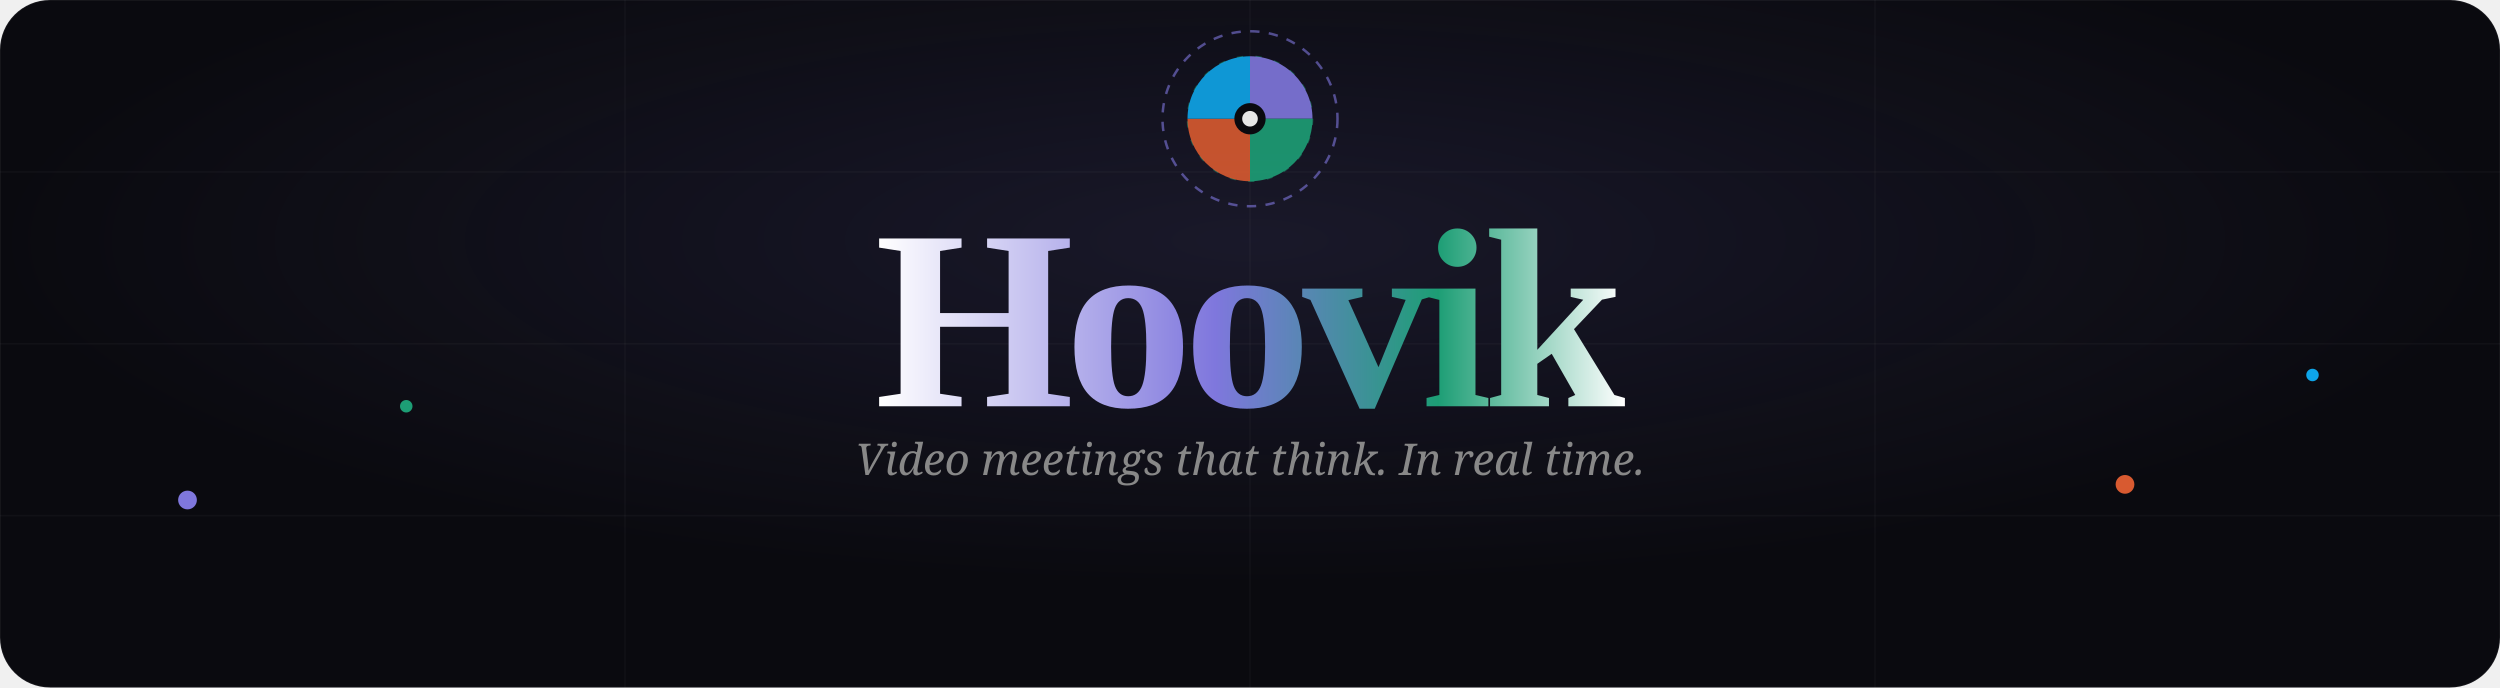
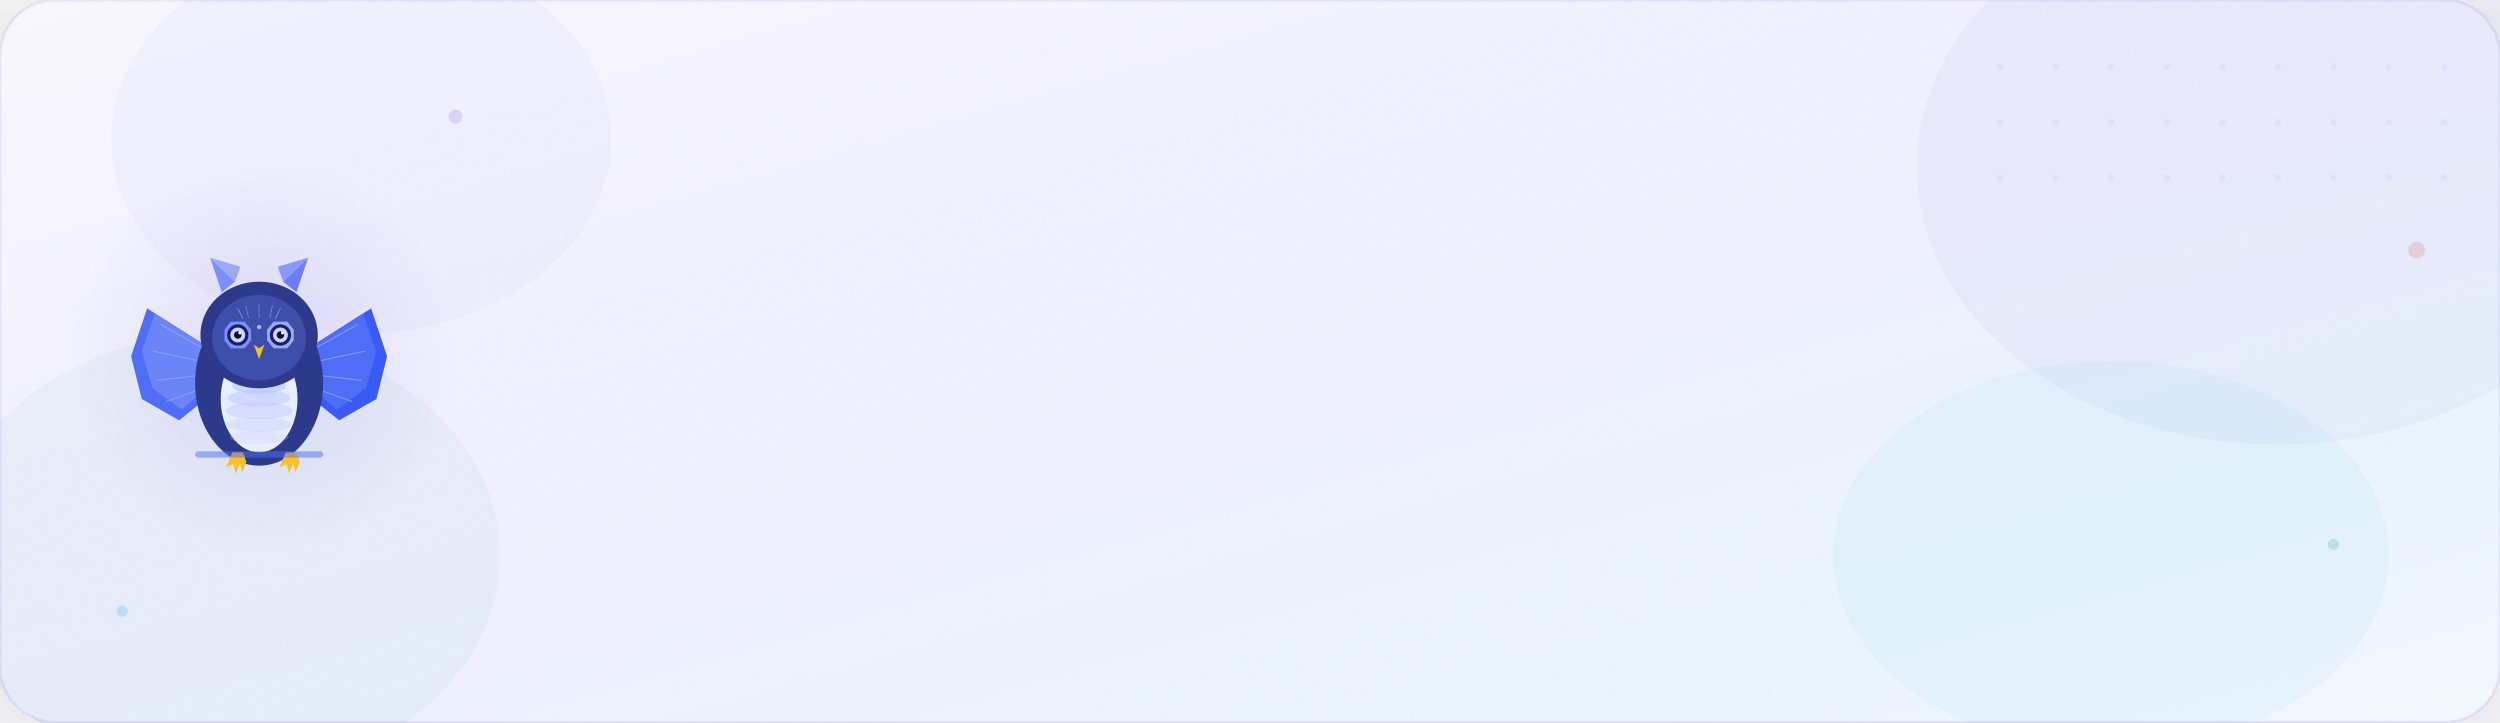
- <svg xmlns="http://www.w3.org/2000/svg" width="800" height="220" viewBox="0 0 800 220">
+ <svg xmlns="http://www.w3.org/2000/svg" width="900" height="260" viewBox="0 0 900 260">
  <defs>
-     <radialGradient id="glow" cx="50%" cy="35%" r="50%">
-       <stop offset="0%" stop-color="#7F77DD" stop-opacity="0.13" />
+     <linearGradient id="bg" x1="0%" y1="0%" x2="100%" y2="100%">
+       <stop offset="0%" stop-color="#f8f7ff" />
+       <stop offset="40%" stop-color="#f0effe" />
+       <stop offset="80%" stop-color="#eaf4fb" />
+       <stop offset="100%" stop-color="#f3f8ff" />
+     </linearGradient>
+     <radialGradient id="owlGlow" cx="50%" cy="50%" r="50%">
+       <stop offset="0%" stop-color="#7F77DD" stop-opacity="0.18" />
      <stop offset="100%" stop-color="#7F77DD" stop-opacity="0" />
    </radialGradient>
+     <linearGradient id="titleGrad" x1="0%" y1="0%" x2="100%" y2="0%">
+       <stop offset="0%" stop-color="#2d2060">
+         <animate attributeName="stop-color" values="#2d2060;#4a3ab8;#2d2060" dur="6s" repeatCount="indefinite" />
+       </stop>
+       <stop offset="50%" stop-color="#7F77DD">
+         <animate attributeName="stop-color" values="#7F77DD;#a89ef5;#7F77DD" dur="6s" repeatCount="indefinite" />
+       </stop>
+       <stop offset="100%" stop-color="#1D9E75">
+         <animate attributeName="stop-color" values="#1D9E75;#2dcc97;#1D9E75" dur="6s" repeatCount="indefinite" />
+       </stop>
+     </linearGradient>
    <linearGradient id="p1g" x1="0%" y1="0%" x2="100%" y2="0%">
-       <stop offset="0%" stop-color="#7F77DD" stop-opacity="0.25" />
-       <stop offset="100%" stop-color="#534AB7" stop-opacity="0.08" />
+       <stop offset="0%" stop-color="#7F77DD" stop-opacity="0.15" />
+       <stop offset="100%" stop-color="#534AB7" stop-opacity="0.04" />
    </linearGradient>
    <linearGradient id="p2g" x1="0%" y1="0%" x2="100%" y2="0%">
-       <stop offset="0%" stop-color="#1D9E75" stop-opacity="0.25" />
-       <stop offset="100%" stop-color="#0F6E56" stop-opacity="0.08" />
+       <stop offset="0%" stop-color="#1D9E75" stop-opacity="0.15" />
+       <stop offset="100%" stop-color="#0F6E56" stop-opacity="0.04" />
    </linearGradient>
    <linearGradient id="p3g" x1="0%" y1="0%" x2="100%" y2="0%">
-       <stop offset="0%" stop-color="#0EA5E9" stop-opacity="0.25" />
-       <stop offset="100%" stop-color="#0284C7" stop-opacity="0.08" />
+       <stop offset="0%" stop-color="#0EA5E9" stop-opacity="0.15" />
+       <stop offset="100%" stop-color="#0284C7" stop-opacity="0.04" />
    </linearGradient>
    <linearGradient id="p4g" x1="0%" y1="0%" x2="100%" y2="0%">
-       <stop offset="0%" stop-color="#D85A30" stop-opacity="0.25" />
-       <stop offset="100%" stop-color="#993C1D" stop-opacity="0.08" />
+       <stop offset="0%" stop-color="#D85A30" stop-opacity="0.15" />
+       <stop offset="100%" stop-color="#993C1D" stop-opacity="0.04" />
    </linearGradient>
+     <filter id="grain" x="0%" y="0%" width="100%" height="100%">
+       <feTurbulence type="fractalNoise" baseFrequency="0.65" numOctaves="3" stitchTiles="stitch" result="noiseOut" />
+       <feColorMatrix type="saturate" values="0" in="noiseOut" result="grayNoise" />
+       <feBlend in="SourceGraphic" in2="grayNoise" mode="overlay" result="blended" />
+       <feComposite in="blended" in2="SourceGraphic" operator="in" />
+     </filter>
+     <filter id="shadow" x="-3%" y="-3%" width="106%" height="112%">
+       <feDropShadow dx="0" dy="4" stdDeviation="12" flood-color="#7F77DD" flood-opacity="0.10" />
+     </filter>
+     <clipPath id="cardClip">
+       <rect width="900" height="260" rx="20" />
+     </clipPath>
  </defs>
-   <rect width="800" height="220" rx="16" fill="#0a0a0f" />
-   <rect width="800" height="220" rx="16" fill="url(#glow)" />
-   <line x1="0" y1="55" x2="800" y2="55" stroke="#ffffff" stroke-opacity="0.03" stroke-width="0.5" />
-   <line x1="0" y1="110" x2="800" y2="110" stroke="#ffffff" stroke-opacity="0.03" stroke-width="0.5" />
-   <line x1="0" y1="165" x2="800" y2="165" stroke="#ffffff" stroke-opacity="0.03" stroke-width="0.5" />
-   <line x1="200" y1="0" x2="200" y2="220" stroke="#ffffff" stroke-opacity="0.03" stroke-width="0.5" />
-   <line x1="400" y1="0" x2="400" y2="220" stroke="#ffffff" stroke-opacity="0.03" stroke-width="0.5" />
-   <line x1="600" y1="0" x2="600" y2="220" stroke="#ffffff" stroke-opacity="0.03" stroke-width="0.5" />
-   <circle cx="60" cy="160" r="3" fill="#7F77DD">
-     <animate attributeName="cy" values="160;144;160" dur="5s" begin="0.5s" repeatCount="indefinite" />
-     <animate attributeName="opacity" values="0.5;0.15;0.5" dur="5s" begin="0.5s" repeatCount="indefinite" />
-   </circle>
-   <circle cx="130" cy="130" r="2" fill="#1D9E75">
-     <animate attributeName="cy" values="130;110;130" dur="6s" begin="1s" repeatCount="indefinite" />
-     <animate attributeName="opacity" values="0.4;0.1;0.4" dur="6s" begin="1s" repeatCount="indefinite" />
-   </circle>
-   <circle cx="680" cy="155" r="3" fill="#D85A30">
-     <animate attributeName="cy" values="155;141;155" dur="4.5s" begin="0.2s" repeatCount="indefinite" />
-     <animate attributeName="opacity" values="0.45;0.15;0.45" dur="4.5s" begin="0.2s" repeatCount="indefinite" />
-   </circle>
-   <circle cx="740" cy="120" r="2" fill="#0EA5E9">
-     <animate attributeName="cy" values="120;100;120" dur="7s" begin="1.5s" repeatCount="indefinite" />
-     <animate attributeName="opacity" values="0.35;0.1;0.35" dur="7s" begin="1.5s" repeatCount="indefinite" />
-   </circle>
-   <g transform="translate(370, 8)">
-     <circle cx="30" cy="30" r="28" fill="none" stroke="#7F77DD" stroke-width="0.8" stroke-dasharray="3 3" stroke-opacity="0.6">
-       <animateTransform attributeName="transform" type="rotate" from="0 30 30" to="360 30 30" dur="8s" repeatCount="indefinite" />
-     </circle>
-     <circle cx="30" cy="30" r="20" fill="none" stroke="#1D9E75" stroke-width="0.5" stroke-dasharray="2 4" stroke-opacity="0.5">
-       <animateTransform attributeName="transform" type="rotate" from="360 30 30" to="0 30 30" dur="12s" repeatCount="indefinite" />
-     </circle>
-     <path d="M30 10 A20 20 0 0 1 50 30 L30 30 Z" fill="#7F77DD" opacity="0.9" />
-     <path d="M50 30 A20 20 0 0 1 30 50 L30 30 Z" fill="#1D9E75" opacity="0.9" />
-     <path d="M30 50 A20 20 0 0 1 10 30 L30 30 Z" fill="#D85A30" opacity="0.9" />
-     <path d="M10 30 A20 20 0 0 1 30 10 L30 30 Z" fill="#0EA5E9" opacity="0.9" />
-     <circle cx="30" cy="30" r="5" fill="#0a0a0f" />
-     <circle cx="30" cy="30" r="2.5" fill="#ffffff" opacity="0.9" />
+   <g filter="url(#shadow)">
+     <rect width="900" height="260" rx="20" fill="url(#bg)" />
  </g>
-   <defs>
-     <linearGradient id="tg" x1="0%" y1="0%" x2="100%" y2="0%">
-       <stop offset="0%" stop-color="#ffffff">
-         <animate attributeName="stop-color" values="#ffffff;#c4bfff;#ffffff" dur="5s" repeatCount="indefinite" />
-       </stop>
-       <stop offset="45%" stop-color="#7F77DD">
-         <animate attributeName="stop-color" values="#7F77DD;#a89ef5;#7F77DD" dur="5s" repeatCount="indefinite" />
-       </stop>
-       <stop offset="75%" stop-color="#1D9E75">
-         <animate attributeName="stop-color" values="#1D9E75;#2dcc97;#1D9E75" dur="5s" repeatCount="indefinite" />
-       </stop>
-       <stop offset="100%" stop-color="#ffffff">
-         <animate attributeName="stop-color" values="#ffffff;#e0deff;#ffffff" dur="5s" repeatCount="indefinite" />
-       </stop>
-     </linearGradient>
-   </defs>
-   <text x="400" y="130" text-anchor="middle" font-family="Georgia, 'Times New Roman', serif" font-size="82" font-weight="800" letter-spacing="-3" fill="url(#tg)">Hoovik</text>
-   <text x="400" y="152" text-anchor="middle" font-family="Georgia, serif" font-size="14" fill="#888888" font-style="italic">
+   <rect width="900" height="260" rx="20" fill="url(#bg)" filter="url(#grain)" opacity="0.035" />
+   <ellipse cx="820" cy="60" rx="130" ry="100" fill="#7F77DD" opacity="0.06" />
+   <ellipse cx="760" cy="200" rx="100" ry="70" fill="#0EA5E9" opacity="0.05" />
+   <ellipse cx="80" cy="200" rx="100" ry="80" fill="#1D9E75" opacity="0.05" />
+   <ellipse cx="130" cy="50" rx="90" ry="70" fill="#7F77DD" opacity="0.05" />
+   <g opacity="0.08">
+     <circle cx="720" cy="24" r="1.2" fill="#7F77DD" />
+     <circle cx="740" cy="24" r="1.2" fill="#7F77DD" />
+     <circle cx="760" cy="24" r="1.2" fill="#7F77DD" />
+     <circle cx="780" cy="24" r="1.2" fill="#7F77DD" />
+     <circle cx="800" cy="24" r="1.2" fill="#7F77DD" />
+     <circle cx="820" cy="24" r="1.2" fill="#7F77DD" />
+     <circle cx="840" cy="24" r="1.2" fill="#7F77DD" />
+     <circle cx="860" cy="24" r="1.2" fill="#7F77DD" />
+     <circle cx="880" cy="24" r="1.2" fill="#7F77DD" />
+     <circle cx="720" cy="44" r="1.2" fill="#7F77DD" />
+     <circle cx="740" cy="44" r="1.2" fill="#7F77DD" />
+     <circle cx="760" cy="44" r="1.2" fill="#7F77DD" />
+     <circle cx="780" cy="44" r="1.2" fill="#7F77DD" />
+     <circle cx="800" cy="44" r="1.2" fill="#7F77DD" />
+     <circle cx="820" cy="44" r="1.2" fill="#7F77DD" />
+     <circle cx="840" cy="44" r="1.2" fill="#7F77DD" />
+     <circle cx="860" cy="44" r="1.2" fill="#7F77DD" />
+     <circle cx="880" cy="44" r="1.2" fill="#7F77DD" />
+     <circle cx="720" cy="64" r="1.2" fill="#7F77DD" />
+     <circle cx="740" cy="64" r="1.2" fill="#7F77DD" />
+     <circle cx="760" cy="64" r="1.2" fill="#7F77DD" />
+     <circle cx="780" cy="64" r="1.2" fill="#7F77DD" />
+     <circle cx="800" cy="64" r="1.2" fill="#7F77DD" />
+     <circle cx="820" cy="64" r="1.2" fill="#7F77DD" />
+     <circle cx="840" cy="64" r="1.2" fill="#7F77DD" />
+     <circle cx="860" cy="64" r="1.2" fill="#7F77DD" />
+     <circle cx="880" cy="64" r="1.2" fill="#7F77DD" />
+   </g>
+   <ellipse cx="95" cy="128" rx="70" ry="70" fill="url(#owlGlow)" />
+   <g transform="translate(28, 63) scale(0.192)">
+     <path d="M240 320 L130 250 L100 340 L120 420 L190 460 L240 420 Z" fill="#4f6ef7" />
+     <path d="M240 320 L145 260 L120 330 L140 400 L195 440 L240 400 Z" fill="#6b84f8" />
+     <line x1="235" y1="325" x2="155" y2="280" stroke="#a0b4ff" stroke-width="1.8" opacity=".7" />
+     <line x1="235" y1="350" x2="140" y2="330" stroke="#a0b4ff" stroke-width="1.8" opacity=".7" />
+     <line x1="235" y1="375" x2="148" y2="385" stroke="#a0b4ff" stroke-width="1.8" opacity=".7" />
+     <line x1="235" y1="400" x2="165" y2="425" stroke="#a0b4ff" stroke-width="1.8" opacity=".7" />
+     <path d="M440 320 L550 250 L580 340 L560 420 L490 460 L440 420 Z" fill="#3a5af5" />
+     <path d="M440 320 L535 260 L560 330 L540 400 L485 440 L440 400 Z" fill="#4f6ef7" />
+     <line x1="445" y1="325" x2="525" y2="280" stroke="#a0b4ff" stroke-width="1.8" opacity=".7" />
+     <line x1="445" y1="350" x2="540" y2="330" stroke="#a0b4ff" stroke-width="1.8" opacity=".7" />
+     <line x1="445" y1="375" x2="532" y2="385" stroke="#a0b4ff" stroke-width="1.8" opacity=".7" />
+     <line x1="445" y1="400" x2="515" y2="425" stroke="#a0b4ff" stroke-width="1.8" opacity=".7" />
+     <ellipse cx="340" cy="390" rx="120" ry="155" fill="#2d3a8c" />
+     <ellipse cx="340" cy="420" rx="72" ry="100" fill="#e8eeff" />
+     <ellipse cx="340" cy="395" rx="50" ry="16" fill="#b8c4ff" opacity=".6" />
+     <ellipse cx="340" cy="418" rx="58" ry="16" fill="#b8c4ff" opacity=".5" />
+     <ellipse cx="340" cy="442" rx="63" ry="16" fill="#b8c4ff" opacity=".4" />
+     <ellipse cx="340" cy="468" rx="62" ry="14" fill="#b8c4ff" opacity=".3" />
+     <ellipse cx="340" cy="492" rx="55" ry="12" fill="#b8c4ff" opacity=".2" />
+     <ellipse cx="340" cy="300" rx="110" ry="100" fill="#2d3a8c" />
+     <polygon points="270,220 248,155 295,200" fill="#7c8fff" />
+     <polygon points="295,200 248,155 305,172" fill="#9aaaf8" />
+     <polygon points="410,220 432,155 385,200" fill="#6b7ef7" />
+     <polygon points="385,200 432,155 375,172" fill="#8899f8" />
+     <ellipse cx="340" cy="305" rx="88" ry="80" fill="#3d4fa8" />
+     <polygon points="287,275 275,290 275,310 287,325 313,325 325,310 325,290 313,275" fill="#7c8fff" />
+     <polygon points="367,275 355,290 355,310 367,325 393,325 405,310 405,290 393,275" fill="#9aaaf8" />
+     <circle cx="300" cy="300" r="20" fill="#1a2060" />
+     <circle cx="380" cy="300" r="20" fill="#1a2060" />
+     <circle cx="300" cy="300" r="14" fill="#c8d4ff" />
+     <circle cx="380" cy="300" r="14" fill="#c8d4ff" />
+     <circle cx="300" cy="300" r="7" fill="#0a0f3a" />
+     <circle cx="380" cy="300" r="7" fill="#0a0f3a" />
+     <circle cx="304" cy="296" r="3" fill="#fff" />
+     <circle cx="384" cy="296" r="3" fill="#fff" />
+     <polygon points="330,318 340,345 350,318 340,325" fill="#fbbf24" />
+     <line x1="300" y1="250" x2="310" y2="270" stroke="#a0b4ff" stroke-width="1.5" opacity=".7" />
+     <line x1="315" y1="245" x2="320" y2="268" stroke="#a0b4ff" stroke-width="1.5" opacity=".6" />
+     <line x1="340" y1="242" x2="340" y2="268" stroke="#a0b4ff" stroke-width="1.5" opacity=".5" />
+     <line x1="365" y1="245" x2="360" y2="268" stroke="#a0b4ff" stroke-width="1.5" opacity=".6" />
+     <line x1="380" y1="250" x2="370" y2="270" stroke="#a0b4ff" stroke-width="1.5" opacity=".7" />
+     <polygon points="290,520 278,548 292,542 296,560 304,540 308,558 316,538 310,520" fill="#fbbf24" />
+     <polygon points="390,520 378,548 392,542 396,560 404,540 408,558 416,538 410,520" fill="#fbbf24" />
+     <rect x="220" y="518" width="240" height="12" rx="6" fill="#4f6ef7" opacity=".5" />
+     <circle cx="340" cy="285" r="4" fill="#c8d4ff" opacity=".8" />
+   </g>
+   <text x="200" y="122" font-family="Georgia, 'Palatino Linotype', Palatino, serif" font-size="88" font-weight="700" letter-spacing="-3" fill="url(#titleGrad)" opacity="0">
+     Hoovik
+     <animate attributeName="opacity" from="0" to="1" dur="0.7s" begin="0.1s" fill="freeze" />
+   </text>
+   <text x="200" y="148" font-family="Georgia, serif" font-size="14.5" font-style="italic" letter-spacing="0.5" fill="#7a789e" opacity="0">
    Video meetings that think. In real time.
+     <animate attributeName="opacity" from="0" to="1" dur="0.6s" begin="0.5s" fill="freeze" />
  </text>
-   <line x1="200" y1="163" x2="600" y2="163" stroke="#333333" stroke-width="0.5" stroke-dasharray="400" stroke-dashoffset="400">
-     <animate attributeName="stroke-dashoffset" from="400" to="0" dur="1s" begin="0.8s" fill="freeze" />
+   <line x1="200" y1="161" x2="700" y2="161" stroke="#c5c0f0" stroke-width="0.7" stroke-dasharray="500" stroke-dashoffset="500">
+     <animate attributeName="stroke-dashoffset" from="500" to="0" dur="0.9s" begin="0.7s" fill="freeze" />
  </line>
  <g opacity="0">
-     <animate attributeName="opacity" from="0" to="1" dur="0.4s" begin="0.5s" fill="freeze" />
-     <rect x="75" y="172" width="128" height="26" rx="13" fill="url(#p1g)" stroke="#7F77DD" stroke-width="0.5" stroke-opacity="0.5" />
-     <circle cx="92" cy="185" r="3.5" fill="#7F77DD" />
-     <text x="101" y="190" font-family="-apple-system, BlinkMacSystemFont, 'Segoe UI', sans-serif" font-size="11" font-weight="500" fill="#a89ef5">WebRTC P2P</text>
-   </g>
-   <g opacity="0">
-     <animate attributeName="opacity" from="0" to="1" dur="0.4s" begin="0.65s" fill="freeze" />
-     <rect x="215" y="172" width="118" height="26" rx="13" fill="url(#p2g)" stroke="#1D9E75" stroke-width="0.5" stroke-opacity="0.5" />
-     <circle cx="231" cy="185" r="3.5" fill="#1D9E75" />
-     <text x="240" y="190" font-family="-apple-system, BlinkMacSystemFont, 'Segoe UI', sans-serif" font-size="11" font-weight="500" fill="#2dcc97">Emotion AI</text>
-   </g>
-   <g opacity="0">
    <animate attributeName="opacity" from="0" to="1" dur="0.4s" begin="0.8s" fill="freeze" />
-     <rect x="345" y="172" width="122" height="26" rx="13" fill="url(#p3g)" stroke="#0EA5E9" stroke-width="0.5" stroke-opacity="0.5" />
-     <circle cx="361" cy="185" r="3.5" fill="#0EA5E9" />
-     <text x="370" y="190" font-family="-apple-system, BlinkMacSystemFont, 'Segoe UI', sans-serif" font-size="11" font-weight="500" fill="#7dd3fc">Whisper ASR</text>
+     <rect x="200" y="172" width="130" height="28" rx="14" fill="url(#p1g)" stroke="#7F77DD" stroke-width="0.8" stroke-opacity="0.45" />
+     <circle cx="218" cy="186" r="4" fill="#7F77DD" />
+     <text x="228" y="191" font-family="-apple-system, BlinkMacSystemFont, 'Segoe UI', sans-serif" font-size="11.5" font-weight="600" fill="#4a3ab8">WebRTC P2P</text>
  </g>
  <g opacity="0">
    <animate attributeName="opacity" from="0" to="1" dur="0.4s" begin="0.95s" fill="freeze" />
-     <rect x="479" y="172" width="110" height="26" rx="13" fill="url(#p4g)" stroke="#D85A30" stroke-width="0.5" stroke-opacity="0.5" />
-     <circle cx="495" cy="185" r="4" fill="#D85A30">
+     <rect x="342" y="172" width="118" height="28" rx="14" fill="url(#p2g)" stroke="#1D9E75" stroke-width="0.8" stroke-opacity="0.45" />
+     <circle cx="360" cy="186" r="4" fill="#1D9E75" />
+     <text x="370" y="191" font-family="-apple-system, BlinkMacSystemFont, 'Segoe UI', sans-serif" font-size="11.5" font-weight="600" fill="#0e7a5a">Emotion AI</text>
+   </g>
+   <g opacity="0">
+     <animate attributeName="opacity" from="0" to="1" dur="0.4s" begin="1.1s" fill="freeze" />
+     <rect x="472" y="172" width="122" height="28" rx="14" fill="url(#p3g)" stroke="#0EA5E9" stroke-width="0.8" stroke-opacity="0.45" />
+     <circle cx="490" cy="186" r="4" fill="#0EA5E9" />
+     <text x="500" y="191" font-family="-apple-system, BlinkMacSystemFont, 'Segoe UI', sans-serif" font-size="11.5" font-weight="600" fill="#0369a1">Whisper ASR</text>
+   </g>
+   <g opacity="0">
+     <animate attributeName="opacity" from="0" to="1" dur="0.4s" begin="1.25s" fill="freeze" />
+     <rect x="606" y="172" width="104" height="28" rx="14" fill="url(#p4g)" stroke="#D85A30" stroke-width="0.8" stroke-opacity="0.45" />
+     <circle cx="623" cy="186" r="4" fill="#D85A30">
      <animate attributeName="opacity" values="1;0.3;1" dur="2s" repeatCount="indefinite" />
    </circle>
-     <text x="504" y="190" font-family="-apple-system, BlinkMacSystemFont, 'Segoe UI', sans-serif" font-size="11" font-weight="500" fill="#f4a07a">Groq LLM</text>
+     <text x="633" y="191" font-family="-apple-system, BlinkMacSystemFont, 'Segoe UI', sans-serif" font-size="11.5" font-weight="600" fill="#b84220">Groq LLM</text>
  </g>
-   <rect width="800" height="220" rx="16" fill="none" stroke="#ffffff" stroke-width="0.5" stroke-opacity="0.06" />
+   <circle cx="164" cy="42" r="2.5" fill="#7F77DD" opacity="0.22">
+     <animate attributeName="cy" values="42;32;42" dur="5s" begin="0.3s" repeatCount="indefinite" />
+     <animate attributeName="opacity" values="0.22;0.06;0.22" dur="5s" begin="0.3s" repeatCount="indefinite" />
+   </circle>
+   <circle cx="840" cy="196" r="2" fill="#1D9E75" opacity="0.20">
+     <animate attributeName="cy" values="196;180;196" dur="6.5s" begin="1s" repeatCount="indefinite" />
+     <animate attributeName="opacity" values="0.20;0.05;0.20" dur="6.5s" begin="1s" repeatCount="indefinite" />
+   </circle>
+   <circle cx="870" cy="90" r="3" fill="#D85A30" opacity="0.18">
+     <animate attributeName="cy" values="90;76;90" dur="4.5s" begin="0.8s" repeatCount="indefinite" />
+     <animate attributeName="opacity" values="0.18;0.05;0.18" dur="4.5s" begin="0.8s" repeatCount="indefinite" />
+   </circle>
+   <circle cx="44" cy="220" r="2" fill="#0EA5E9" opacity="0.20">
+     <animate attributeName="cy" values="220;206;220" dur="7s" begin="1.8s" repeatCount="indefinite" />
+     <animate attributeName="opacity" values="0.20;0.06;0.20" dur="7s" begin="1.8s" repeatCount="indefinite" />
+   </circle>
+   <rect width="900" height="260" rx="20" fill="none" stroke="#7F77DD" stroke-width="1" stroke-opacity="0.14" />
</svg>
